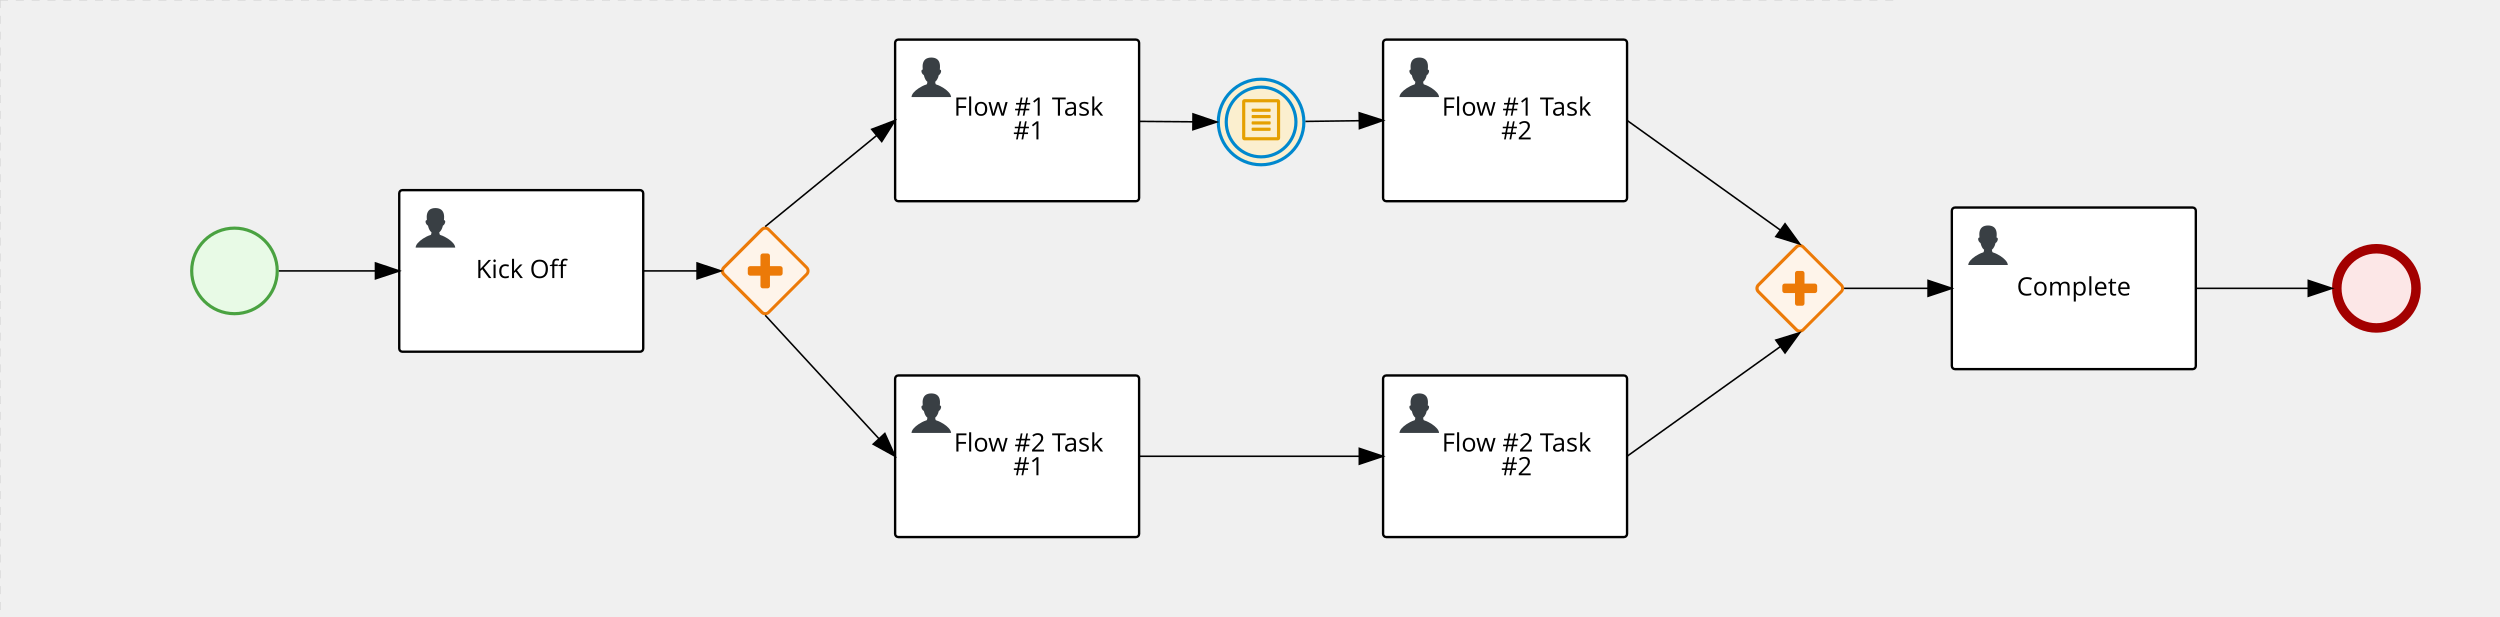
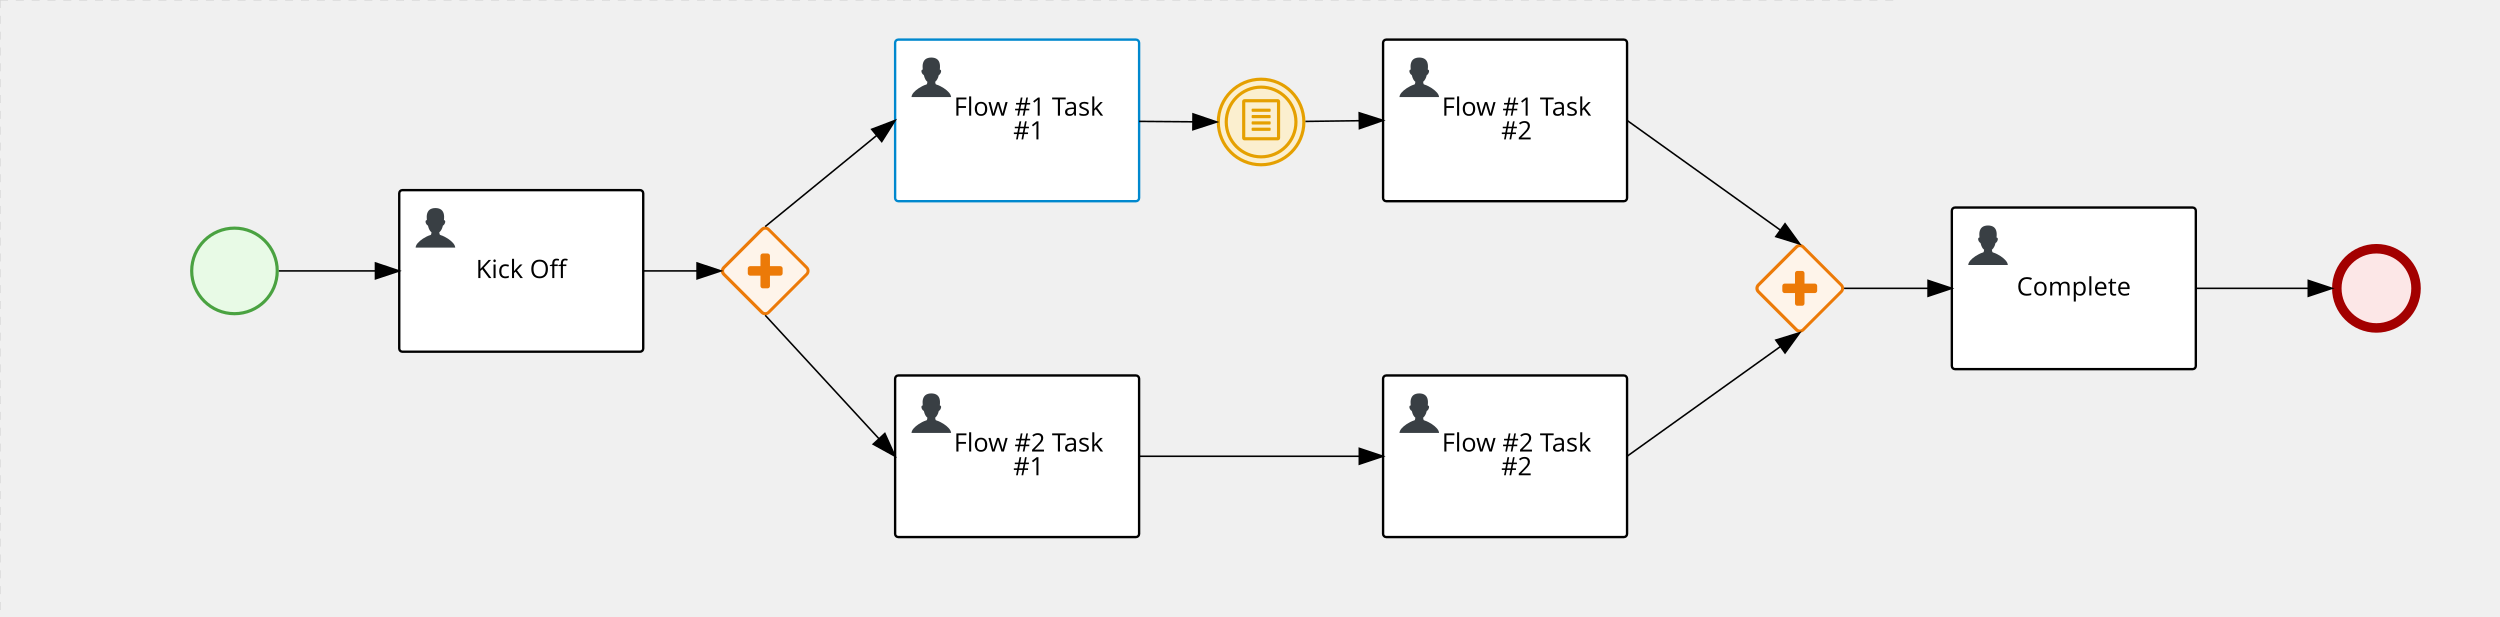
<svg xmlns="http://www.w3.org/2000/svg" version="1.1" width="1578" height="389" viewBox="0 0 1578 389">
  <defs />
  <g transform="matrix(1,0,0,1,0,0)">
    <g>
      <g>
        <g>
          <path fill="none" stroke="#d3d3d3" paint-order="fill stroke markers" d=" M 0 0 L 1200 0" stroke-miterlimit="10" stroke-opacity="0.8" stroke-dasharray="5" />
        </g>
        <g>
          <path fill="none" stroke="#d3d3d3" paint-order="fill stroke markers" d=" M 0 0 L 0 800" stroke-miterlimit="10" stroke-opacity="0.8" stroke-dasharray="5" />
        </g>
      </g>
      <g id="_BA4BEED1-CA47-4D5D-BA2C-E7393D8CBF54" bpmn2nodeid="_BA4BEED1-CA47-4D5D-BA2C-E7393D8CBF54" transform="matrix(1,0,0,1,1472,154)">
        <g>
          <path fill="none" stroke="none" />
        </g>
        <g transform="matrix(0.125,0,0,0.125,0,0)">
          <g transform="matrix(1,0,0,1,0,0)">
            <path fill="#fce7e7" stroke="none" id="_BA4BEED1-CA47-4D5D-BA2C-E7393D8CBF54?shapeType=BACKGROUND" paint-order="stroke fill markers" d=" M 0 0 M 444 224 C 444 263.9 434.2 300.8 414.4 334.5 C 394.7 368.2 368 394.9 334.4 414.5 C 300.8 434.1 263.9 444 224 444 C 184.1 444 147.2 434.2 113.5 414.4 C 79.8 394.7 53.1 368 33.5 334.4 C 13.9 300.8 4 263.9 4 224 C 4 184.1 13.8 147.2 33.6 113.5 C 53.4 79.8 80.1 53.1 113.6 33.5 C 147.1 13.9 184.1 4 224 4 C 263.9 4 300.8 13.8 334.5 33.6 C 368.2 53.4 394.9 80.1 414.5 113.6 C 434.1 147.1 444 184.1 444 224 Z" />
          </g>
          <g>
            <g transform="matrix(1,0,0,1,0,0)">
              <g transform="matrix(1,0,0,1,0,0)">
                <path fill="#a30000" stroke="none" id="_BA4BEED1-CA47-4D5D-BA2C-E7393D8CBF54?shapeType=BORDER&amp;renderType=FILL" paint-order="stroke fill markers" d=" M 0 0 M 224 0 C 100.3 0 0 100.3 0 224 C 0 347.7 100.3 448 224 448 C 347.7 448 448 347.7 448 224 C 448 100.3 347.7 0 224 0 Z M 0 0 M 224 400 C 126.8 400 48 321.2 48 224 C 48 126.8 126.8 48 224 48 C 321.2 48 400 126.8 400 224 C 400 321.2 321.2 400 224 400 Z" />
              </g>
            </g>
          </g>
        </g>
        <g transform="matrix(1,0,0,1,28,61)" />
      </g>
      <g id="_E9898EFC-017A-43D7-BCE4-5E4496373367" bpmn2nodeid="_E9898EFC-017A-43D7-BCE4-5E4496373367" transform="matrix(1,0,0,1,252,120)">
        <g>
          <path fill="none" stroke="none" />
        </g>
        <g transform="matrix(1,0,0,1,0,0)">
          <path fill="#ffffff" stroke="none" id="_E9898EFC-017A-43D7-BCE4-5E4496373367?shapeType=BACKGROUND" paint-order="stroke fill markers" d=" M 2 0 L 152 0 L 152 0 A 2 2 0 0 1 154 2 L 154 100 L 154 100 A 2 2 0 0 1 152 102 L 2 102 L 2 102 A 2 2 0 0 1 0 100 L 0 2 L 0 2 A 2 2 0 0 1 2 0 Z" />
        </g>
        <g transform="matrix(1,0,0,1,0,0)">
          <path fill="none" stroke="rgb(0,0,0)" id="_E9898EFC-017A-43D7-BCE4-5E4496373367?shapeType=BORDER&amp;renderType=STROKE" paint-order="fill stroke markers" d=" M 2 0 L 152 0 L 152 0 A 2 2 0 0 1 154 2 L 154 100 L 154 100 A 2 2 0 0 1 152 102 L 2 102 L 2 102 A 2 2 0 0 1 0 100 L 0 2 L 0 2 A 2 2 0 0 1 2 0 Z" stroke-miterlimit="10" stroke-width="1.5" stroke-dasharray="" />
        </g>
        <g>
          <g transform="matrix(0.06,0,0,0.06,9.4,9.4)">
            <g transform="matrix(1,0,0,1,0,0)">
              <path fill="#393f44" stroke="none" id="_E9898EFC-017A-43D7-BCE4-5E4496373367_task__Rp8r__WReX" paint-order="stroke fill markers" d=" M 0 0 M 16 445.21 C 16 440.869 18.784 431.129 22.001 424.217 C 35.768 394.64 77.283 359.28 129 333.084 C 144.516 325.224 157.347 319.964 167.807 317.174 C 171.932 316.074 175.729 314.414 176.525 313.363 C 178.894 310.234 180.914 302.908 181.727 294.5 L 182.5 286.5 L 178.507 283.455 C 166.303 274.146 154.284 251.678 148.04 226.5 C 145.611 216.707 145.056 215.462 142.984 215.158 C 141.703 214.97 138.083 212.243 134.939 209.099 C 123.233 197.393 116.891 177.376 121.44 166.49 C 123.002 162.751 128.155 159.01 131.75 159.004 C 134.448 159 134.471 158.603 132.914 138.788 C 130.927 113.496 134.279 92.265 143.132 74.076 C 152.232 55.38 167.569 42.882 189.049 36.66 C 210.203 30.532 237.797 30.532 258.951 36.66 C 300.042 48.563 318.958 83.806 314.955 141 C 314.32 150.075 313.624 157.788 313.409 158.14 C 313.194 158.493 314.575 159.073 316.479 159.43 C 328.929 161.766 330.986 177.018 321.496 196.621 C 316.903 206.109 309.357 214.508 304.817 215.185 C 303.023 215.453 302.293 217.146 299.943 226.5 C 296.659 239.567 294.474 245.305 287.948 257.995 C 282.491 268.606 273.035 281.109 268.108 284.229 L 264.871 286.278 L 265.518 292.889 C 266.345 301.33 268.639 309.871 270.877 312.837 C 272.067 314.415 275.002 315.79 280.063 317.139 C 291.069 320.075 303.617 325.274 321 334.102 C 369.815 358.891 410.848 393.758 425.032 422.5 C 429.07 430.682 432 440.232 432 445.21 L 432 448 L 224 448 L 16 448 L 16 445.21 Z" />
            </g>
          </g>
        </g>
        <g transform="matrix(1,0,0,1,4.04,13.68)">
          <g transform="matrix(0.04,0,0,0.04,63.36,69.12)">
            <g transform="matrix(1,0,0,1,0,0)">
              <path fill="none" stroke="none" />
            </g>
            <g transform="matrix(1,0,0,1,0,0)">
              <path fill="none" stroke="none" />
            </g>
          </g>
        </g>
        <g transform="matrix(1,0,0,1,48.32812,43.5)">
          <text fill="#000000" stroke="none" font-family="Open Sans" font-size="12pt" font-style="normal" font-weight="normal" text-decoration="normal" x="28.672" y="12" text-anchor="middle" dominant-baseline="alphabetic">Kick Off</text>
        </g>
      </g>
      <g id="_3ABBC17C-A052-49B1-97A9-339214566421" bpmn2nodeid="_3ABBC17C-A052-49B1-97A9-339214566421" transform="matrix(1,0,0,1,565,237)">
        <g>
          <path fill="none" stroke="none" />
        </g>
        <g transform="matrix(1,0,0,1,0,0)">
          <path fill="#ffffff" stroke="none" id="_3ABBC17C-A052-49B1-97A9-339214566421?shapeType=BACKGROUND" paint-order="stroke fill markers" d=" M 2 0 L 152 0 L 152 0 A 2 2 0 0 1 154 2 L 154 100 L 154 100 A 2 2 0 0 1 152 102 L 2 102 L 2 102 A 2 2 0 0 1 0 100 L 0 2 L 0 2 A 2 2 0 0 1 2 0 Z" />
        </g>
        <g transform="matrix(1,0,0,1,0,0)">
          <path fill="none" stroke="rgb(0,0,0)" id="_3ABBC17C-A052-49B1-97A9-339214566421?shapeType=BORDER&amp;renderType=STROKE" paint-order="fill stroke markers" d=" M 2 0 L 152 0 L 152 0 A 2 2 0 0 1 154 2 L 154 100 L 154 100 A 2 2 0 0 1 152 102 L 2 102 L 2 102 A 2 2 0 0 1 0 100 L 0 2 L 0 2 A 2 2 0 0 1 2 0 Z" stroke-miterlimit="10" stroke-width="1.5" stroke-dasharray="" />
        </g>
        <g>
          <g transform="matrix(0.06,0,0,0.06,9.4,9.4)">
            <g transform="matrix(1,0,0,1,0,0)">
              <path fill="#393f44" stroke="none" id="_3ABBC17C-A052-49B1-97A9-339214566421_task__Rp8r__WReX" paint-order="stroke fill markers" d=" M 0 0 M 16 445.21 C 16 440.869 18.784 431.129 22.001 424.217 C 35.768 394.64 77.283 359.28 129 333.084 C 144.516 325.224 157.347 319.964 167.807 317.174 C 171.932 316.074 175.729 314.414 176.525 313.363 C 178.894 310.234 180.914 302.908 181.727 294.5 L 182.5 286.5 L 178.507 283.455 C 166.303 274.146 154.284 251.678 148.04 226.5 C 145.611 216.707 145.056 215.462 142.984 215.158 C 141.703 214.97 138.083 212.243 134.939 209.099 C 123.233 197.393 116.891 177.376 121.44 166.49 C 123.002 162.751 128.155 159.01 131.75 159.004 C 134.448 159 134.471 158.603 132.914 138.788 C 130.927 113.496 134.279 92.265 143.132 74.076 C 152.232 55.38 167.569 42.882 189.049 36.66 C 210.203 30.532 237.797 30.532 258.951 36.66 C 300.042 48.563 318.958 83.806 314.955 141 C 314.32 150.075 313.624 157.788 313.409 158.14 C 313.194 158.493 314.575 159.073 316.479 159.43 C 328.929 161.766 330.986 177.018 321.496 196.621 C 316.903 206.109 309.357 214.508 304.817 215.185 C 303.023 215.453 302.293 217.146 299.943 226.5 C 296.659 239.567 294.474 245.305 287.948 257.995 C 282.491 268.606 273.035 281.109 268.108 284.229 L 264.871 286.278 L 265.518 292.889 C 266.345 301.33 268.639 309.871 270.877 312.837 C 272.067 314.415 275.002 315.79 280.063 317.139 C 291.069 320.075 303.617 325.274 321 334.102 C 369.815 358.891 410.848 393.758 425.032 422.5 C 429.07 430.682 432 440.232 432 445.21 L 432 448 L 224 448 L 16 448 L 16 445.21 Z" />
            </g>
          </g>
        </g>
        <g transform="matrix(1,0,0,1,4.04,13.68)">
          <g transform="matrix(0.04,0,0,0.04,63.36,69.12)">
            <g transform="matrix(1,0,0,1,0,0)">
              <path fill="none" stroke="none" />
            </g>
            <g transform="matrix(1,0,0,1,0,0)">
              <path fill="none" stroke="none" />
            </g>
          </g>
        </g>
        <g transform="matrix(1,0,0,1,35,36)">
          <text fill="#000000" stroke="none" font-family="Open Sans" font-size="12pt" font-style="normal" font-weight="normal" text-decoration="normal" x="49.273" y="12" text-anchor="middle" dominant-baseline="alphabetic">Flow #2 Task </text>
          <text fill="#000000" stroke="none" font-family="Open Sans" font-size="12pt" font-style="normal" font-weight="normal" text-decoration="normal" x="49.273" y="27" text-anchor="middle" dominant-baseline="alphabetic">         #1          </text>
        </g>
      </g>
      <g id="_B692B046-14F2-478A-AADB-9AF30D83F9AB" bpmn2nodeid="_B692B046-14F2-478A-AADB-9AF30D83F9AB" transform="matrix(1,0,0,1,565,25)">
        <g>
          <path fill="none" stroke="none" />
        </g>
        <g transform="matrix(1,0,0,1,0,0)">
          <path fill="#ffffff" stroke="none" id="_B692B046-14F2-478A-AADB-9AF30D83F9AB?shapeType=BACKGROUND" paint-order="stroke fill markers" d=" M 2 0 L 152 0 L 152 0 A 2 2 0 0 1 154 2 L 154 100 L 154 100 A 2 2 0 0 1 152 102 L 2 102 L 2 102 A 2 2 0 0 1 0 100 L 0 2 L 0 2 A 2 2 0 0 1 2 0 Z" />
        </g>
        <g transform="matrix(1,0,0,1,0,0)">
-           <path fill="none" stroke="rgb(0,0,0)" id="_B692B046-14F2-478A-AADB-9AF30D83F9AB?shapeType=BORDER&amp;renderType=STROKE" paint-order="fill stroke markers" d=" M 2 0 L 152 0 L 152 0 A 2 2 0 0 1 154 2 L 154 100 L 154 100 A 2 2 0 0 1 152 102 L 2 102 L 2 102 A 2 2 0 0 1 0 100 L 0 2 L 0 2 A 2 2 0 0 1 2 0 Z" stroke-miterlimit="10" stroke-width="1.5" stroke-dasharray="" />
+           <path fill="none" stroke="rgb(0,136,206)" id="_B692B046-14F2-478A-AADB-9AF30D83F9AB?shapeType=BORDER&amp;renderType=STROKE" paint-order="fill stroke markers" d=" M 2 0 L 152 0 L 152 0 A 2 2 0 0 1 154 2 L 154 100 L 154 100 A 2 2 0 0 1 152 102 L 2 102 L 2 102 A 2 2 0 0 1 0 100 L 0 2 L 0 2 A 2 2 0 0 1 2 0 Z" stroke-miterlimit="10" stroke-width="1.5" stroke-dasharray="" />
        </g>
        <g>
          <g transform="matrix(0.06,0,0,0.06,9.4,9.4)">
            <g transform="matrix(1,0,0,1,0,0)">
              <path fill="#393f44" stroke="none" id="_B692B046-14F2-478A-AADB-9AF30D83F9AB_task__Rp8r__WReX" paint-order="stroke fill markers" d=" M 0 0 M 16 445.21 C 16 440.869 18.784 431.129 22.001 424.217 C 35.768 394.64 77.283 359.28 129 333.084 C 144.516 325.224 157.347 319.964 167.807 317.174 C 171.932 316.074 175.729 314.414 176.525 313.363 C 178.894 310.234 180.914 302.908 181.727 294.5 L 182.5 286.5 L 178.507 283.455 C 166.303 274.146 154.284 251.678 148.04 226.5 C 145.611 216.707 145.056 215.462 142.984 215.158 C 141.703 214.97 138.083 212.243 134.939 209.099 C 123.233 197.393 116.891 177.376 121.44 166.49 C 123.002 162.751 128.155 159.01 131.75 159.004 C 134.448 159 134.471 158.603 132.914 138.788 C 130.927 113.496 134.279 92.265 143.132 74.076 C 152.232 55.38 167.569 42.882 189.049 36.66 C 210.203 30.532 237.797 30.532 258.951 36.66 C 300.042 48.563 318.958 83.806 314.955 141 C 314.32 150.075 313.624 157.788 313.409 158.14 C 313.194 158.493 314.575 159.073 316.479 159.43 C 328.929 161.766 330.986 177.018 321.496 196.621 C 316.903 206.109 309.357 214.508 304.817 215.185 C 303.023 215.453 302.293 217.146 299.943 226.5 C 296.659 239.567 294.474 245.305 287.948 257.995 C 282.491 268.606 273.035 281.109 268.108 284.229 L 264.871 286.278 L 265.518 292.889 C 266.345 301.33 268.639 309.871 270.877 312.837 C 272.067 314.415 275.002 315.79 280.063 317.139 C 291.069 320.075 303.617 325.274 321 334.102 C 369.815 358.891 410.848 393.758 425.032 422.5 C 429.07 430.682 432 440.232 432 445.21 L 432 448 L 224 448 L 16 448 L 16 445.21 Z" />
            </g>
          </g>
        </g>
        <g transform="matrix(1,0,0,1,4.04,13.68)">
          <g transform="matrix(0.04,0,0,0.04,63.36,69.12)">
            <g transform="matrix(1,0,0,1,0,0)">
              <path fill="none" stroke="none" />
            </g>
            <g transform="matrix(1,0,0,1,0,0)">
              <path fill="none" stroke="none" />
            </g>
          </g>
        </g>
        <g transform="matrix(1,0,0,1,35,36)">
          <text fill="#000000" stroke="none" font-family="Open Sans" font-size="12pt" font-style="normal" font-weight="normal" text-decoration="normal" x="49.273" y="12" text-anchor="middle" dominant-baseline="alphabetic">Flow #1 Task </text>
          <text fill="#000000" stroke="none" font-family="Open Sans" font-size="12pt" font-style="normal" font-weight="normal" text-decoration="normal" x="49.273" y="27" text-anchor="middle" dominant-baseline="alphabetic">         #1          </text>
        </g>
      </g>
      <g id="_5B575DFC-93BD-48AD-B0F9-90FAED2B673E" bpmn2nodeid="_5B575DFC-93BD-48AD-B0F9-90FAED2B673E" transform="matrix(1,0,0,1,873,237)">
        <g>
          <path fill="none" stroke="none" />
        </g>
        <g transform="matrix(1,0,0,1,0,0)">
          <path fill="#ffffff" stroke="none" id="_5B575DFC-93BD-48AD-B0F9-90FAED2B673E?shapeType=BACKGROUND" paint-order="stroke fill markers" d=" M 2 0 L 152 0 L 152 0 A 2 2 0 0 1 154 2 L 154 100 L 154 100 A 2 2 0 0 1 152 102 L 2 102 L 2 102 A 2 2 0 0 1 0 100 L 0 2 L 0 2 A 2 2 0 0 1 2 0 Z" />
        </g>
        <g transform="matrix(1,0,0,1,0,0)">
          <path fill="none" stroke="rgb(0,0,0)" id="_5B575DFC-93BD-48AD-B0F9-90FAED2B673E?shapeType=BORDER&amp;renderType=STROKE" paint-order="fill stroke markers" d=" M 2 0 L 152 0 L 152 0 A 2 2 0 0 1 154 2 L 154 100 L 154 100 A 2 2 0 0 1 152 102 L 2 102 L 2 102 A 2 2 0 0 1 0 100 L 0 2 L 0 2 A 2 2 0 0 1 2 0 Z" stroke-miterlimit="10" stroke-width="1.5" stroke-dasharray="" />
        </g>
        <g>
          <g transform="matrix(0.06,0,0,0.06,9.4,9.4)">
            <g transform="matrix(1,0,0,1,0,0)">
              <path fill="#393f44" stroke="none" id="_5B575DFC-93BD-48AD-B0F9-90FAED2B673E_task__Rp8r__WReX" paint-order="stroke fill markers" d=" M 0 0 M 16 445.21 C 16 440.869 18.784 431.129 22.001 424.217 C 35.768 394.64 77.283 359.28 129 333.084 C 144.516 325.224 157.347 319.964 167.807 317.174 C 171.932 316.074 175.729 314.414 176.525 313.363 C 178.894 310.234 180.914 302.908 181.727 294.5 L 182.5 286.5 L 178.507 283.455 C 166.303 274.146 154.284 251.678 148.04 226.5 C 145.611 216.707 145.056 215.462 142.984 215.158 C 141.703 214.97 138.083 212.243 134.939 209.099 C 123.233 197.393 116.891 177.376 121.44 166.49 C 123.002 162.751 128.155 159.01 131.75 159.004 C 134.448 159 134.471 158.603 132.914 138.788 C 130.927 113.496 134.279 92.265 143.132 74.076 C 152.232 55.38 167.569 42.882 189.049 36.66 C 210.203 30.532 237.797 30.532 258.951 36.66 C 300.042 48.563 318.958 83.806 314.955 141 C 314.32 150.075 313.624 157.788 313.409 158.14 C 313.194 158.493 314.575 159.073 316.479 159.43 C 328.929 161.766 330.986 177.018 321.496 196.621 C 316.903 206.109 309.357 214.508 304.817 215.185 C 303.023 215.453 302.293 217.146 299.943 226.5 C 296.659 239.567 294.474 245.305 287.948 257.995 C 282.491 268.606 273.035 281.109 268.108 284.229 L 264.871 286.278 L 265.518 292.889 C 266.345 301.33 268.639 309.871 270.877 312.837 C 272.067 314.415 275.002 315.79 280.063 317.139 C 291.069 320.075 303.617 325.274 321 334.102 C 369.815 358.891 410.848 393.758 425.032 422.5 C 429.07 430.682 432 440.232 432 445.21 L 432 448 L 224 448 L 16 448 L 16 445.21 Z" />
            </g>
          </g>
        </g>
        <g transform="matrix(1,0,0,1,4.04,13.68)">
          <g transform="matrix(0.04,0,0,0.04,63.36,69.12)">
            <g transform="matrix(1,0,0,1,0,0)">
              <path fill="none" stroke="none" />
            </g>
            <g transform="matrix(1,0,0,1,0,0)">
              <path fill="none" stroke="none" />
            </g>
          </g>
        </g>
        <g transform="matrix(1,0,0,1,35,36)">
          <text fill="#000000" stroke="none" font-family="Open Sans" font-size="12pt" font-style="normal" font-weight="normal" text-decoration="normal" x="49.273" y="12" text-anchor="middle" dominant-baseline="alphabetic">Flow #2 Task </text>
          <text fill="#000000" stroke="none" font-family="Open Sans" font-size="12pt" font-style="normal" font-weight="normal" text-decoration="normal" x="49.273" y="27" text-anchor="middle" dominant-baseline="alphabetic">         #2          </text>
        </g>
      </g>
      <g id="_0ECD0593-484F-4143-88A2-78148343E1E8" bpmn2nodeid="_0ECD0593-484F-4143-88A2-78148343E1E8" transform="matrix(1,0,0,1,1232,131)">
        <g>
          <path fill="none" stroke="none" />
        </g>
        <g transform="matrix(1,0,0,1,0,0)">
          <path fill="#ffffff" stroke="none" id="_0ECD0593-484F-4143-88A2-78148343E1E8?shapeType=BACKGROUND" paint-order="stroke fill markers" d=" M 2 0 L 152 0 L 152 0 A 2 2 0 0 1 154 2 L 154 100 L 154 100 A 2 2 0 0 1 152 102 L 2 102 L 2 102 A 2 2 0 0 1 0 100 L 0 2 L 0 2 A 2 2 0 0 1 2 0 Z" />
        </g>
        <g transform="matrix(1,0,0,1,0,0)">
          <path fill="none" stroke="rgb(0,0,0)" id="_0ECD0593-484F-4143-88A2-78148343E1E8?shapeType=BORDER&amp;renderType=STROKE" paint-order="fill stroke markers" d=" M 2 0 L 152 0 L 152 0 A 2 2 0 0 1 154 2 L 154 100 L 154 100 A 2 2 0 0 1 152 102 L 2 102 L 2 102 A 2 2 0 0 1 0 100 L 0 2 L 0 2 A 2 2 0 0 1 2 0 Z" stroke-miterlimit="10" stroke-width="1.5" stroke-dasharray="" />
        </g>
        <g>
          <g transform="matrix(0.06,0,0,0.06,9.4,9.4)">
            <g transform="matrix(1,0,0,1,0,0)">
              <path fill="#393f44" stroke="none" id="_0ECD0593-484F-4143-88A2-78148343E1E8_task__Rp8r__WReX" paint-order="stroke fill markers" d=" M 0 0 M 16 445.21 C 16 440.869 18.784 431.129 22.001 424.217 C 35.768 394.64 77.283 359.28 129 333.084 C 144.516 325.224 157.347 319.964 167.807 317.174 C 171.932 316.074 175.729 314.414 176.525 313.363 C 178.894 310.234 180.914 302.908 181.727 294.5 L 182.5 286.5 L 178.507 283.455 C 166.303 274.146 154.284 251.678 148.04 226.5 C 145.611 216.707 145.056 215.462 142.984 215.158 C 141.703 214.97 138.083 212.243 134.939 209.099 C 123.233 197.393 116.891 177.376 121.44 166.49 C 123.002 162.751 128.155 159.01 131.75 159.004 C 134.448 159 134.471 158.603 132.914 138.788 C 130.927 113.496 134.279 92.265 143.132 74.076 C 152.232 55.38 167.569 42.882 189.049 36.66 C 210.203 30.532 237.797 30.532 258.951 36.66 C 300.042 48.563 318.958 83.806 314.955 141 C 314.32 150.075 313.624 157.788 313.409 158.14 C 313.194 158.493 314.575 159.073 316.479 159.43 C 328.929 161.766 330.986 177.018 321.496 196.621 C 316.903 206.109 309.357 214.508 304.817 215.185 C 303.023 215.453 302.293 217.146 299.943 226.5 C 296.659 239.567 294.474 245.305 287.948 257.995 C 282.491 268.606 273.035 281.109 268.108 284.229 L 264.871 286.278 L 265.518 292.889 C 266.345 301.33 268.639 309.871 270.877 312.837 C 272.067 314.415 275.002 315.79 280.063 317.139 C 291.069 320.075 303.617 325.274 321 334.102 C 369.815 358.891 410.848 393.758 425.032 422.5 C 429.07 430.682 432 440.232 432 445.21 L 432 448 L 224 448 L 16 448 L 16 445.21 Z" />
            </g>
          </g>
        </g>
        <g transform="matrix(1,0,0,1,4.04,13.68)">
          <g transform="matrix(0.04,0,0,0.04,63.36,69.12)">
            <g transform="matrix(1,0,0,1,0,0)">
              <path fill="none" stroke="none" />
            </g>
            <g transform="matrix(1,0,0,1,0,0)">
              <path fill="none" stroke="none" />
            </g>
          </g>
        </g>
        <g transform="matrix(1,0,0,1,40.95312,43.5)">
          <text fill="#000000" stroke="none" font-family="Open Sans" font-size="12pt" font-style="normal" font-weight="normal" text-decoration="normal" x="36.047" y="12" text-anchor="middle" dominant-baseline="alphabetic">Complete</text>
        </g>
      </g>
      <g id="_B4655BF5-D33F-4602-A8C2-382B51252B2A" bpmn2nodeid="_B4655BF5-D33F-4602-A8C2-382B51252B2A" transform="matrix(1,0,0,1,873,25)">
        <g>
          <path fill="none" stroke="none" />
        </g>
        <g transform="matrix(1,0,0,1,0,0)">
          <path fill="#ffffff" stroke="none" id="_B4655BF5-D33F-4602-A8C2-382B51252B2A?shapeType=BACKGROUND" paint-order="stroke fill markers" d=" M 2 0 L 152 0 L 152 0 A 2 2 0 0 1 154 2 L 154 100 L 154 100 A 2 2 0 0 1 152 102 L 2 102 L 2 102 A 2 2 0 0 1 0 100 L 0 2 L 0 2 A 2 2 0 0 1 2 0 Z" />
        </g>
        <g transform="matrix(1,0,0,1,0,0)">
          <path fill="none" stroke="rgb(0,0,0)" id="_B4655BF5-D33F-4602-A8C2-382B51252B2A?shapeType=BORDER&amp;renderType=STROKE" paint-order="fill stroke markers" d=" M 2 0 L 152 0 L 152 0 A 2 2 0 0 1 154 2 L 154 100 L 154 100 A 2 2 0 0 1 152 102 L 2 102 L 2 102 A 2 2 0 0 1 0 100 L 0 2 L 0 2 A 2 2 0 0 1 2 0 Z" stroke-miterlimit="10" stroke-width="1.5" stroke-dasharray="" />
        </g>
        <g>
          <g transform="matrix(0.06,0,0,0.06,9.4,9.4)">
            <g transform="matrix(1,0,0,1,0,0)">
              <path fill="#393f44" stroke="none" id="_B4655BF5-D33F-4602-A8C2-382B51252B2A_task__Rp8r__WReX" paint-order="stroke fill markers" d=" M 0 0 M 16 445.21 C 16 440.869 18.784 431.129 22.001 424.217 C 35.768 394.64 77.283 359.28 129 333.084 C 144.516 325.224 157.347 319.964 167.807 317.174 C 171.932 316.074 175.729 314.414 176.525 313.363 C 178.894 310.234 180.914 302.908 181.727 294.5 L 182.5 286.5 L 178.507 283.455 C 166.303 274.146 154.284 251.678 148.04 226.5 C 145.611 216.707 145.056 215.462 142.984 215.158 C 141.703 214.97 138.083 212.243 134.939 209.099 C 123.233 197.393 116.891 177.376 121.44 166.49 C 123.002 162.751 128.155 159.01 131.75 159.004 C 134.448 159 134.471 158.603 132.914 138.788 C 130.927 113.496 134.279 92.265 143.132 74.076 C 152.232 55.38 167.569 42.882 189.049 36.66 C 210.203 30.532 237.797 30.532 258.951 36.66 C 300.042 48.563 318.958 83.806 314.955 141 C 314.32 150.075 313.624 157.788 313.409 158.14 C 313.194 158.493 314.575 159.073 316.479 159.43 C 328.929 161.766 330.986 177.018 321.496 196.621 C 316.903 206.109 309.357 214.508 304.817 215.185 C 303.023 215.453 302.293 217.146 299.943 226.5 C 296.659 239.567 294.474 245.305 287.948 257.995 C 282.491 268.606 273.035 281.109 268.108 284.229 L 264.871 286.278 L 265.518 292.889 C 266.345 301.33 268.639 309.871 270.877 312.837 C 272.067 314.415 275.002 315.79 280.063 317.139 C 291.069 320.075 303.617 325.274 321 334.102 C 369.815 358.891 410.848 393.758 425.032 422.5 C 429.07 430.682 432 440.232 432 445.21 L 432 448 L 224 448 L 16 448 L 16 445.21 Z" />
            </g>
          </g>
        </g>
        <g transform="matrix(1,0,0,1,4.04,13.68)">
          <g transform="matrix(0.04,0,0,0.04,63.36,69.12)">
            <g transform="matrix(1,0,0,1,0,0)">
              <path fill="none" stroke="none" />
            </g>
            <g transform="matrix(1,0,0,1,0,0)">
              <path fill="none" stroke="none" />
            </g>
          </g>
        </g>
        <g transform="matrix(1,0,0,1,35,36)">
          <text fill="#000000" stroke="none" font-family="Open Sans" font-size="12pt" font-style="normal" font-weight="normal" text-decoration="normal" x="49.273" y="12" text-anchor="middle" dominant-baseline="alphabetic">Flow #1 Task </text>
          <text fill="#000000" stroke="none" font-family="Open Sans" font-size="12pt" font-style="normal" font-weight="normal" text-decoration="normal" x="49.273" y="27" text-anchor="middle" dominant-baseline="alphabetic">         #2          </text>
        </g>
      </g>
      <g id="_10C1DB0F-2CB1-4535-8DE8-10913F5F676C" bpmn2nodeid="_10C1DB0F-2CB1-4535-8DE8-10913F5F676C" transform="matrix(1,0,0,1,768,49)">
        <g>
          <path fill="none" stroke="none" />
        </g>
        <g transform="matrix(0.125,0,0,0.125,0,0)">
          <g transform="matrix(1,0,0,1,0,0)">
            <path fill="#fbefcf" stroke="none" id="_10C1DB0F-2CB1-4535-8DE8-10913F5F676C?shapeType=BACKGROUND" paint-order="stroke fill markers" d=" M 0 0 M 444 224 C 444 263.9 434.2 300.8 414.4 334.5 C 394.7 368.2 368 394.9 334.4 414.5 C 300.8 434.1 263.9 444 224 444 C 184.1 444 147.2 434.2 113.5 414.4 C 79.8 394.7 53.1 368 33.5 334.4 C 13.9 300.8 4 263.9 4 224 C 4 184.1 13.8 147.2 33.6 113.5 C 53.4 79.8 80.1 53.1 113.6 33.5 C 147.1 13.9 184.1 4 224 4 C 263.9 4 300.8 13.8 334.5 33.6 C 368.2 53.4 394.9 80.1 414.5 113.6 C 434.1 147.1 444 184.1 444 224 Z" />
          </g>
          <g>
            <g transform="matrix(1,0,0,1,0,0)">
              <g transform="matrix(1,0,0,1,0,0)">
-                 <path fill="rgb(0,136,206)" stroke="none" id="_10C1DB0F-2CB1-4535-8DE8-10913F5F676C?shapeType=BORDER&amp;renderType=FILL" paint-order="stroke fill markers" d=" M 0 0 M 224 408 C 122.5 408 40 325.5 40 224 C 40 122.5 122.5 40 224 40 C 325.5 40 408 122.5 408 224 C 408 325.5 325.5 408 224 408 Z M 0 0 M 224 56 C 131.4 56 56 131.4 56 224 C 56 316.6 131.4 392 224 392 C 316.6 392 392 316.6 392 224 C 392 131.4 316.6 56 224 56 Z M 0 0 M 224 16 C 252.1 16 279.3 21.5 305 32.3 C 329.8 42.8 352 57.8 371.1 76.9 C 390.2 96 405.2 118.3 415.7 143 C 426.5 168.6 432 195.9 432 224 C 432 252.1 426.5 279.3 415.7 305 C 405.2 329.8 390.2 352 371.1 371.1 C 352 390.2 329.7 405.2 305 415.7 C 279.4 426.5 252.1 432 224 432 C 195.9 432 168.7 426.5 143 415.7 C 118.2 405.2 96 390.2 76.9 371.1 C 57.8 352 42.8 329.7 32.3 305 C 21.5 279.3 16 252.1 16 224 C 16 195.9 21.5 168.7 32.3 143 C 42.8 118.2 57.8 96 76.9 76.9 C 96 57.8 118.3 42.8 143 32.3 C 168.7 21.5 195.9 16 224 16 M 224 0 C 100.3 0 0 100.3 0 224 C 0 347.7 100.3 448 224 448 C 347.7 448 448 347.7 448 224 C 448 100.3 347.7 0 224 0 L 224 0 Z" />
+                 <path fill="rgb(229,160,0)" stroke="none" id="_10C1DB0F-2CB1-4535-8DE8-10913F5F676C?shapeType=BORDER&amp;renderType=FILL" paint-order="stroke fill markers" d=" M 0 0 M 224 408 C 122.5 408 40 325.5 40 224 C 40 122.5 122.5 40 224 40 C 325.5 40 408 122.5 408 224 C 408 325.5 325.5 408 224 408 Z M 0 0 M 224 56 C 131.4 56 56 131.4 56 224 C 56 316.6 131.4 392 224 392 C 316.6 392 392 316.6 392 224 C 392 131.4 316.6 56 224 56 Z M 0 0 M 224 16 C 252.1 16 279.3 21.5 305 32.3 C 329.8 42.8 352 57.8 371.1 76.9 C 390.2 96 405.2 118.3 415.7 143 C 426.5 168.6 432 195.9 432 224 C 432 252.1 426.5 279.3 415.7 305 C 405.2 329.8 390.2 352 371.1 371.1 C 352 390.2 329.7 405.2 305 415.7 C 279.4 426.5 252.1 432 224 432 C 195.9 432 168.7 426.5 143 415.7 C 118.2 405.2 96 390.2 76.9 371.1 C 57.8 352 42.8 329.7 32.3 305 C 21.5 279.3 16 252.1 16 224 C 16 195.9 21.5 168.7 32.3 143 C 42.8 118.2 57.8 96 76.9 76.9 C 96 57.8 118.3 42.8 143 32.3 C 168.7 21.5 195.9 16 224 16 M 224 0 C 100.3 0 0 100.3 0 224 C 0 347.7 100.3 448 224 448 C 347.7 448 448 347.7 448 224 C 448 100.3 347.7 0 224 0 L 224 0 Z" />
              </g>
            </g>
          </g>
          <g>
            <g transform="matrix(1,0,0,1,0,0)">
              <g transform="matrix(1,0,0,1,0,0)">
                <path fill="#e5a000" stroke="none" id="_10C1DB0F-2CB1-4535-8DE8-10913F5F676C_conditional-catching" paint-order="stroke fill markers" d=" M 0 0 M 320.2 304.7 C 320.2 308 319.1 310.8 316.7 313.2 C 314.3 315.5 311.6 316.7 308.2 316.7 L 140.2 316.7 C 136.8 316.7 134 315.5 131.7 313.2 C 129.3 310.8 128.2 308 128.2 304.7 L 128.2 120.7 C 128.2 117.4 129.3 114.5 131.7 112.2 C 134 109.9 136.8 108.7 140.2 108.7 L 308.2 108.7 C 311.6 108.7 314.3 109.9 316.7 112.2 C 319.1 114.5 320.2 117.4 320.2 120.7 L 320.2 304.7 Z M 0 0 M 304.2 300.7 L 304.2 124.7 L 144.2 124.7 L 144.2 300.7 L 304.2 300.7 Z M 0 0 M 176.2 192.7 C 176.2 191.5 176.6 190.6 177.3 189.8 C 178 189 179 188.7 180.2 188.7 L 268.2 188.7 C 269.3 188.7 270.3 189.1 271.1 189.8 C 271.9 190.5 272.2 191.5 272.2 192.7 L 272.2 200.7 C 272.2 201.9 271.8 202.8 271.1 203.6 C 270.4 204.4 269.4 204.7 268.2 204.7 L 180.2 204.7 C 179 204.7 178.1 204.3 177.3 203.6 C 176.5 202.9 176.2 201.9 176.2 200.7 L 176.2 192.7 Z M 0 0 M 176.2 160.7 C 176.2 159.5 176.6 158.6 177.3 157.8 C 178 157 179 156.7 180.2 156.7 L 268.2 156.7 C 269.3 156.7 270.3 157.1 271.1 157.8 C 271.9 158.5 272.2 159.5 272.2 160.7 L 272.2 168.7 C 272.2 169.9 271.8 170.8 271.1 171.6 C 270.4 172.4 269.4 172.7 268.2 172.7 L 180.2 172.7 C 179 172.7 178.1 172.3 177.3 171.6 C 176.5 170.9 176.2 169.9 176.2 168.7 L 176.2 160.7 Z M 0 0 M 268.2 220.7 C 269.3 220.7 270.3 221.1 271.1 221.8 C 271.9 222.5 272.2 223.5 272.2 224.7 L 272.2 232.7 C 272.2 233.9 271.8 234.8 271.1 235.6 C 270.4 236.4 269.4 236.7 268.2 236.7 L 180.2 236.7 C 179 236.7 178.1 236.3 177.3 235.6 C 176.5 234.9 176.2 233.9 176.2 232.7 L 176.2 224.7 C 176.2 223.5 176.6 222.6 177.3 221.8 C 178 221 179 220.7 180.2 220.7 L 268.2 220.7 Z M 0 0 M 268.2 252.7 C 269.3 252.7 270.3 253.1 271.1 253.8 C 271.9 254.5 272.2 255.5 272.2 256.7 L 272.2 264.7 C 272.2 265.8 271.8 266.8 271.1 267.6 C 270.4 268.4 269.4 268.7 268.2 268.7 L 180.2 268.7 C 179 268.7 178.1 268.3 177.3 267.6 C 176.5 266.9 176.2 265.9 176.2 264.7 L 176.2 256.7 C 176.2 255.5 176.6 254.6 177.3 253.8 C 178 253 179 252.7 180.2 252.7 L 268.2 252.7 Z" />
              </g>
            </g>
          </g>
        </g>
        <g transform="matrix(1,0,0,1,28,61)" />
      </g>
      <g id="_3182B652-4577-4F07-ACB8-5AFEE8A685D2" bpmn2nodeid="_3182B652-4577-4F07-ACB8-5AFEE8A685D2" transform="matrix(1,0,0,1,1108,154)">
        <g>
          <path fill="none" stroke="none" />
        </g>
        <g transform="matrix(0.125,0,0,0.125,0,0)">
          <g transform="matrix(1,0,0,1,0,0)">
            <path fill="#fef4ea" stroke="none" id="_3182B652-4577-4F07-ACB8-5AFEE8A685D2?shapeType=BACKGROUND" paint-order="stroke fill markers" d=" M 0 0 M 224.4 4.3 C 216.4 4.3 208.4 7.3 202.3 13.4 L 13.5 202.2 C 1.3 214.4 1.3 234.2 13.5 246.4 L 202.2 435.1 C 208.3 441.2 216.4 444.2 224.3 444.2 C 232.2 444.2 240.3 441.2 246.4 435.1 L 435.1 246.4 C 447.3 234.2 447.3 214.4 435.1 202.2 L 246.5 13.4 C 240.4 7.3 232.4 4.3 224.4 4.3 L 224.4 4.3 Z" />
          </g>
          <g>
            <g transform="matrix(1,0,0,1,0,0)">
              <g transform="matrix(1,0,0,1,0,0)">
                <path fill="#ec7a08" stroke="none" id="_3182B652-4577-4F07-ACB8-5AFEE8A685D2?shapeType=BORDER&amp;renderType=FILL" paint-order="stroke fill markers" d=" M 0 0 M 20.8 212.7 L 213.3 20.2 C 219.6 13.9 229.7 13.9 235.9 20.2 L 428.4 212.7 C 434.7 219 434.7 229.1 428.4 235.3 L 235.9 427.8 C 229.6 434.1 219.5 434.1 213.3 427.8 L 20.8 235.3 C 14.5 229.1 14.5 218.9 20.8 212.7 L 20.8 212.7 Z M 0 0 M 0 224 C 0 232.1 3.1 240.3 9.3 246.5 L 201.5 438.7 C 213.9 451.1 234.1 451.1 246.5 438.7 L 438.7 246.5 C 444.9 240.3 448 232.1 448 224 C 448 215.9 444.9 207.7 438.7 201.5 L 246.5 9.3 C 234.1 -3.1 213.9 -3.1 201.5 9.3 L 9.3 201.5 C 3.1 207.7 0 215.9 0 224 L 0 224 Z" />
              </g>
            </g>
          </g>
          <g>
            <g transform="matrix(1,0,0,1,0,0)">
              <g transform="matrix(1,0,0,1,0,0)">
                <path fill="#ec7a08" stroke="none" id="_3182B652-4577-4F07-ACB8-5AFEE8A685D2_parallel" paint-order="stroke fill markers" d=" M 0 0 M 312 212 L 312 236 C 312 239.4 310.9 242.1 308.5 244.5 C 306.1 246.9 303.4 248 300 248 L 248 248 L 248 300 C 248 303.4 246.9 306.1 244.5 308.5 C 242.1 310.9 239.4 312 236 312 L 212 312 C 208.6 312 205.9 310.9 203.5 308.5 C 201.1 306.1 200 303.4 200 300 L 200 248 L 148 248 C 144.6 248 141.9 246.9 139.5 244.5 C 137.1 242.1 136 239.4 136 236 L 136 212 C 136 208.6 137.1 205.9 139.5 203.5 C 141.9 201.1 144.6 200 148 200 L 200 200 L 200 148 C 200 144.6 201.1 141.9 203.5 139.5 C 205.9 137.1 208.6 136 212 136 L 236 136 C 239.4 136 242.1 137.1 244.5 139.5 C 246.9 141.9 248 144.6 248 148 L 248 200 L 300 200 C 303.4 200 306.1 201.1 308.5 203.5 C 310.9 205.9 312 208.6 312 212 Z" />
              </g>
            </g>
          </g>
        </g>
        <g transform="matrix(1,0,0,1,28,61)" />
      </g>
      <g id="_F454C3E1-7A05-4D34-86F9-868C6AE39C30" bpmn2nodeid="_F454C3E1-7A05-4D34-86F9-868C6AE39C30" transform="matrix(1,0,0,1,120,143)">
        <g>
          <path fill="none" stroke="none" />
        </g>
        <g transform="matrix(0.125,0,0,0.125,0,0)">
          <g transform="matrix(1,0,0,1,0,0)">
            <path fill="#e8fae6" stroke="none" id="_F454C3E1-7A05-4D34-86F9-868C6AE39C30?shapeType=BACKGROUND" paint-order="stroke fill markers" d=" M 0 0 M 444 224 C 444 263.9 434.2 300.8 414.4 334.5 C 394.7 368.2 368 394.9 334.4 414.5 C 300.8 434.1 263.9 444 224 444 C 184.1 444 147.2 434.2 113.5 414.4 C 79.8 394.7 53.1 368 33.5 334.4 C 13.9 300.8 4 263.9 4 224 C 4 184.1 13.8 147.2 33.6 113.5 C 53.4 79.8 80.1 53.1 113.6 33.5 C 147.1 13.9 184.1 4 224 4 C 263.9 4 300.8 13.8 334.5 33.6 C 368.2 53.4 394.9 80.1 414.5 113.6 C 434.1 147.1 444 184.1 444 224 Z" />
          </g>
          <g>
            <g transform="matrix(1,0,0,1,0,0)">
              <g transform="matrix(1,0,0,1,0,0)">
                <path fill="#4aa241" stroke="none" id="_F454C3E1-7A05-4D34-86F9-868C6AE39C30?shapeType=BORDER&amp;renderType=FILL" paint-order="stroke fill markers" d=" M 0 0 M 224 0 C 100.3 0 0 100.3 0 224 C 0 347.7 100.3 448 224 448 C 347.7 448 448 347.7 448 224 C 448 100.3 347.7 0 224 0 Z M 0 0 M 224 432 C 109.1 432 16 338.9 16 224 C 16 109.1 109.1 16 224 16 C 338.9 16 432 109.1 432 224 C 432 338.9 338.9 432 224 432 Z" />
              </g>
            </g>
          </g>
        </g>
        <g transform="matrix(1,0,0,1,28,61)" />
      </g>
      <g id="_74A0727B-0365-4F70-B734-DC8FB97EE333" bpmn2nodeid="_74A0727B-0365-4F70-B734-DC8FB97EE333" transform="matrix(1,0,0,1,455,143)">
        <g>
          <path fill="none" stroke="none" />
        </g>
        <g transform="matrix(0.125,0,0,0.125,0,0)">
          <g transform="matrix(1,0,0,1,0,0)">
            <path fill="#fef4ea" stroke="none" id="_74A0727B-0365-4F70-B734-DC8FB97EE333?shapeType=BACKGROUND" paint-order="stroke fill markers" d=" M 0 0 M 224.4 4.3 C 216.4 4.3 208.4 7.3 202.3 13.4 L 13.5 202.2 C 1.3 214.4 1.3 234.2 13.5 246.4 L 202.2 435.1 C 208.3 441.2 216.4 444.2 224.3 444.2 C 232.2 444.2 240.3 441.2 246.4 435.1 L 435.1 246.4 C 447.3 234.2 447.3 214.4 435.1 202.2 L 246.5 13.4 C 240.4 7.3 232.4 4.3 224.4 4.3 L 224.4 4.3 Z" />
          </g>
          <g>
            <g transform="matrix(1,0,0,1,0,0)">
              <g transform="matrix(1,0,0,1,0,0)">
                <path fill="#ec7a08" stroke="none" id="_74A0727B-0365-4F70-B734-DC8FB97EE333?shapeType=BORDER&amp;renderType=FILL" paint-order="stroke fill markers" d=" M 0 0 M 20.8 212.7 L 213.3 20.2 C 219.6 13.9 229.7 13.9 235.9 20.2 L 428.4 212.7 C 434.7 219 434.7 229.1 428.4 235.3 L 235.9 427.8 C 229.6 434.1 219.5 434.1 213.3 427.8 L 20.8 235.3 C 14.5 229.1 14.5 218.9 20.8 212.7 L 20.8 212.7 Z M 0 0 M 0 224 C 0 232.1 3.1 240.3 9.3 246.5 L 201.5 438.7 C 213.9 451.1 234.1 451.1 246.5 438.7 L 438.7 246.5 C 444.9 240.3 448 232.1 448 224 C 448 215.9 444.9 207.7 438.7 201.5 L 246.5 9.3 C 234.1 -3.1 213.9 -3.1 201.5 9.3 L 9.3 201.5 C 3.1 207.7 0 215.9 0 224 L 0 224 Z" />
              </g>
            </g>
          </g>
          <g>
            <g transform="matrix(1,0,0,1,0,0)">
              <g transform="matrix(1,0,0,1,0,0)">
                <path fill="#ec7a08" stroke="none" id="_74A0727B-0365-4F70-B734-DC8FB97EE333_parallel" paint-order="stroke fill markers" d=" M 0 0 M 312 212 L 312 236 C 312 239.4 310.9 242.1 308.5 244.5 C 306.1 246.9 303.4 248 300 248 L 248 248 L 248 300 C 248 303.4 246.9 306.1 244.5 308.5 C 242.1 310.9 239.4 312 236 312 L 212 312 C 208.6 312 205.9 310.9 203.5 308.5 C 201.1 306.1 200 303.4 200 300 L 200 248 L 148 248 C 144.6 248 141.9 246.9 139.5 244.5 C 137.1 242.1 136 239.4 136 236 L 136 212 C 136 208.6 137.1 205.9 139.5 203.5 C 141.9 201.1 144.6 200 148 200 L 200 200 L 200 148 C 200 144.6 201.1 141.9 203.5 139.5 C 205.9 137.1 208.6 136 212 136 L 236 136 C 239.4 136 242.1 137.1 244.5 139.5 C 246.9 141.9 248 144.6 248 148 L 248 200 L 300 200 C 303.4 200 306.1 201.1 308.5 203.5 C 310.9 205.9 312 208.6 312 212 Z" />
              </g>
            </g>
          </g>
        </g>
        <g transform="matrix(1,0,0,1,28,61)" />
      </g>
      <g id="_48450E6E-DFCD-460A-9EBD-2DCCEE623A17" bpmn2nodeid="_48450E6E-DFCD-460A-9EBD-2DCCEE623A17">
        <g>
          <path fill="none" stroke="#000000" paint-order="fill stroke markers" d=" M 176 171 L 237 171" stroke-miterlimit="10" stroke-dasharray="" />
        </g>
        <g transform="matrix(1,0,0,1,176,171)" />
        <g transform="matrix(6.123233995736766e-17,1,-1,6.123233995736766e-17,252,166)">
          <path fill="#000000" stroke="#000000" paint-order="fill stroke markers" d=" M 10 15 L 0 15 L 5 0 Z" stroke-miterlimit="10" stroke-dasharray="" />
        </g>
        <g transform="matrix(1,0,0,1,176,161)" />
      </g>
      <g id="_148DA6ED-D839-45ED-8822-D58BA740BC48" bpmn2nodeid="_148DA6ED-D839-45ED-8822-D58BA740BC48">
        <g>
          <path fill="none" stroke="#000000" paint-order="fill stroke markers" d=" M 406 171 L 440 171" stroke-miterlimit="10" stroke-dasharray="" />
        </g>
        <g transform="matrix(1,0,0,1,406,171)" />
        <g transform="matrix(6.123233995736766e-17,1,-1,6.123233995736766e-17,455,166)">
          <path fill="#000000" stroke="#000000" paint-order="fill stroke markers" d=" M 10 15 L 0 15 L 5 0 Z" stroke-miterlimit="10" stroke-dasharray="" />
        </g>
        <g transform="matrix(1,0,0,1,406,161)" />
      </g>
      <g id="_436D39FE-7427-4330-9FA7-6E2BD52160DB" bpmn2nodeid="_436D39FE-7427-4330-9FA7-6E2BD52160DB">
        <g>
          <path fill="none" stroke="#000000" paint-order="fill stroke markers" d=" M 483 143 L 553.384 85.491" stroke-miterlimit="10" stroke-dasharray="" />
        </g>
        <g transform="matrix(1,0,0,1,483,143)" />
        <g transform="matrix(0.6327234,0.7743779,-0.7743779,0.6327234,561.8364,72.12811)">
          <path fill="#000000" stroke="#000000" paint-order="fill stroke markers" d=" M 10 15 L 0 15 L 5 0 Z" stroke-miterlimit="10" stroke-dasharray="" />
        </g>
        <g transform="matrix(1,0,0,1,489.3272,101.7562)" />
      </g>
      <g id="_3F781122-60C5-452A-AF1B-BEA52A7BDAC4" bpmn2nodeid="_3F781122-60C5-452A-AF1B-BEA52A7BDAC4">
        <g>
          <path fill="none" stroke="#000000" paint-order="fill stroke markers" d=" M 719 76.611 L 753 76.881" stroke-miterlimit="10" stroke-dasharray="" />
        </g>
        <g transform="matrix(1,0,0,1,719,76.61111)" />
        <g transform="matrix(-0.007936258,0.9999685,-0.9999685,-0.007936258,768.0397,72.00016)">
          <path fill="#000000" stroke="#000000" paint-order="fill stroke markers" d=" M 10 15 L 0 15 L 5 0 Z" stroke-miterlimit="10" stroke-dasharray="" />
        </g>
        <g transform="matrix(1,0,0,1,719.0794,66.80587)" />
      </g>
      <g id="_26F69B44-1CFF-4BF2-A613-A1E44F89C94D" bpmn2nodeid="_26F69B44-1CFF-4BF2-A613-A1E44F89C94D">
        <g>
          <path fill="none" stroke="#000000" paint-order="fill stroke markers" d=" M 824 76.636 L 858.001 76.195" stroke-miterlimit="10" stroke-dasharray="" />
        </g>
        <g transform="matrix(1,0,0,1,824,76.63636)" />
        <g transform="matrix(0.01298592,0.9999157,-0.9999157,0.01298592,872.9351,71.00042)">
          <path fill="#000000" stroke="#000000" paint-order="fill stroke markers" d=" M 10 15 L 0 15 L 5 0 Z" stroke-miterlimit="10" stroke-dasharray="" />
        </g>
        <g transform="matrix(1,0,0,1,824.1299,66.31903)" />
      </g>
      <g id="_2B21F27B-43E9-4A9F-9872-4A34F8123C8D" bpmn2nodeid="_2B21F27B-43E9-4A9F-9872-4A34F8123C8D">
        <g>
          <path fill="none" stroke="#000000" paint-order="fill stroke markers" d=" M 1027 76 L 1123.802 145.271" stroke-miterlimit="10" stroke-dasharray="" />
        </g>
        <g transform="matrix(1,0,0,1,1027,76)" />
        <g transform="matrix(-0.5819437,0.8132291,-0.8132291,-0.5819437,1138.91,149.9339)">
          <path fill="#000000" stroke="#000000" paint-order="fill stroke markers" d=" M 10 15 L 0 15 L 5 0 Z" stroke-miterlimit="10" stroke-dasharray="" />
        </g>
        <g transform="matrix(1,0,0,1,1032.819,106.8677)" />
      </g>
      <g id="_8FEDD93F-BAB7-41B8-B57B-F532B54D452D" bpmn2nodeid="_8FEDD93F-BAB7-41B8-B57B-F532B54D452D">
        <g>
          <path fill="none" stroke="#000000" paint-order="fill stroke markers" d=" M 1164 182 L 1217 182" stroke-miterlimit="10" stroke-dasharray="" />
        </g>
        <g transform="matrix(1,0,0,1,1164,182)" />
        <g transform="matrix(6.123233995736766e-17,1,-1,6.123233995736766e-17,1232,177)">
          <path fill="#000000" stroke="#000000" paint-order="fill stroke markers" d=" M 10 15 L 0 15 L 5 0 Z" stroke-miterlimit="10" stroke-dasharray="" />
        </g>
        <g transform="matrix(1,0,0,1,1164,172)" />
      </g>
      <g id="_62871156-5B7A-4B83-8EA8-23672CF7D338" bpmn2nodeid="_62871156-5B7A-4B83-8EA8-23672CF7D338">
        <g>
          <path fill="none" stroke="#000000" paint-order="fill stroke markers" d=" M 1386 182 L 1457 182" stroke-miterlimit="10" stroke-dasharray="" />
        </g>
        <g transform="matrix(1,0,0,1,1386,182)" />
        <g transform="matrix(6.123233995736766e-17,1,-1,6.123233995736766e-17,1472,177)">
          <path fill="#000000" stroke="#000000" paint-order="fill stroke markers" d=" M 10 15 L 0 15 L 5 0 Z" stroke-miterlimit="10" stroke-dasharray="" />
        </g>
        <g transform="matrix(1,0,0,1,1386,172)" />
      </g>
      <g id="_E03E2720-CF04-4B37-97EA-4DFEC717CBBB" bpmn2nodeid="_E03E2720-CF04-4B37-97EA-4DFEC717CBBB">
        <g>
          <path fill="none" stroke="#000000" paint-order="fill stroke markers" d=" M 483 199 L 554.836 276.968" stroke-miterlimit="10" stroke-dasharray="" />
        </g>
        <g transform="matrix(1,0,0,1,483,199)" />
        <g transform="matrix(-0.7354367,0.6775934,-0.6775934,-0.7354367,568.6772,284.612)">
          <path fill="#000000" stroke="#000000" paint-order="fill stroke markers" d=" M 10 15 L 0 15 L 5 0 Z" stroke-miterlimit="10" stroke-dasharray="" />
        </g>
        <g transform="matrix(1,0,0,1,490.3544,236.7241)" />
      </g>
      <g id="_B2C30249-3559-484F-A5F2-7D47A617770D" bpmn2nodeid="_B2C30249-3559-484F-A5F2-7D47A617770D">
        <g>
          <path fill="none" stroke="#000000" paint-order="fill stroke markers" d=" M 719 288 L 858 288" stroke-miterlimit="10" stroke-dasharray="" />
        </g>
        <g transform="matrix(1,0,0,1,719,288)" />
        <g transform="matrix(6.123233995736766e-17,1,-1,6.123233995736766e-17,873,283)">
          <path fill="#000000" stroke="#000000" paint-order="fill stroke markers" d=" M 10 15 L 0 15 L 5 0 Z" stroke-miterlimit="10" stroke-dasharray="" />
        </g>
        <g transform="matrix(1,0,0,1,719,278)" />
      </g>
      <g id="_C144203C-C8C7-4CAF-85E9-535A37AF5EF1" bpmn2nodeid="_C144203C-C8C7-4CAF-85E9-535A37AF5EF1">
        <g>
          <path fill="none" stroke="#000000" paint-order="fill stroke markers" d=" M 1027 288 L 1123.802 218.729" stroke-miterlimit="10" stroke-dasharray="" />
        </g>
        <g transform="matrix(1,0,0,1,1027,288)" />
        <g transform="matrix(0.5819437,0.8132291,-0.8132291,0.5819437,1133.09,205.9339)">
          <path fill="#000000" stroke="#000000" paint-order="fill stroke markers" d=" M 10 15 L 0 15 L 5 0 Z" stroke-miterlimit="10" stroke-dasharray="" />
        </g>
        <g transform="matrix(1,0,0,1,1032.819,240.8677)" />
      </g>
      <g transform="matrix(1,0,0,1,1472,154)" />
      <g transform="matrix(1,0,0,1,252,120)" />
      <g transform="matrix(1,0,0,1,1232,131)" />
      <g transform="matrix(1,0,0,1,1108,154)" />
      <g transform="matrix(1,0,0,1,120,143)" />
      <g transform="matrix(1,0,0,1,455,143)" />
-       <g transform="matrix(1,0,0,1,565,25)" />
      <g transform="matrix(1,0,0,1,565,237)" />
      <g transform="matrix(1,0,0,1,873,25)" />
      <g transform="matrix(1,0,0,1,873,237)" />
      <g transform="matrix(1,0,0,1,768,49)" />
+       <g transform="matrix(1,0,0,1,565,25)" />
    </g>
  </g>
</svg>
